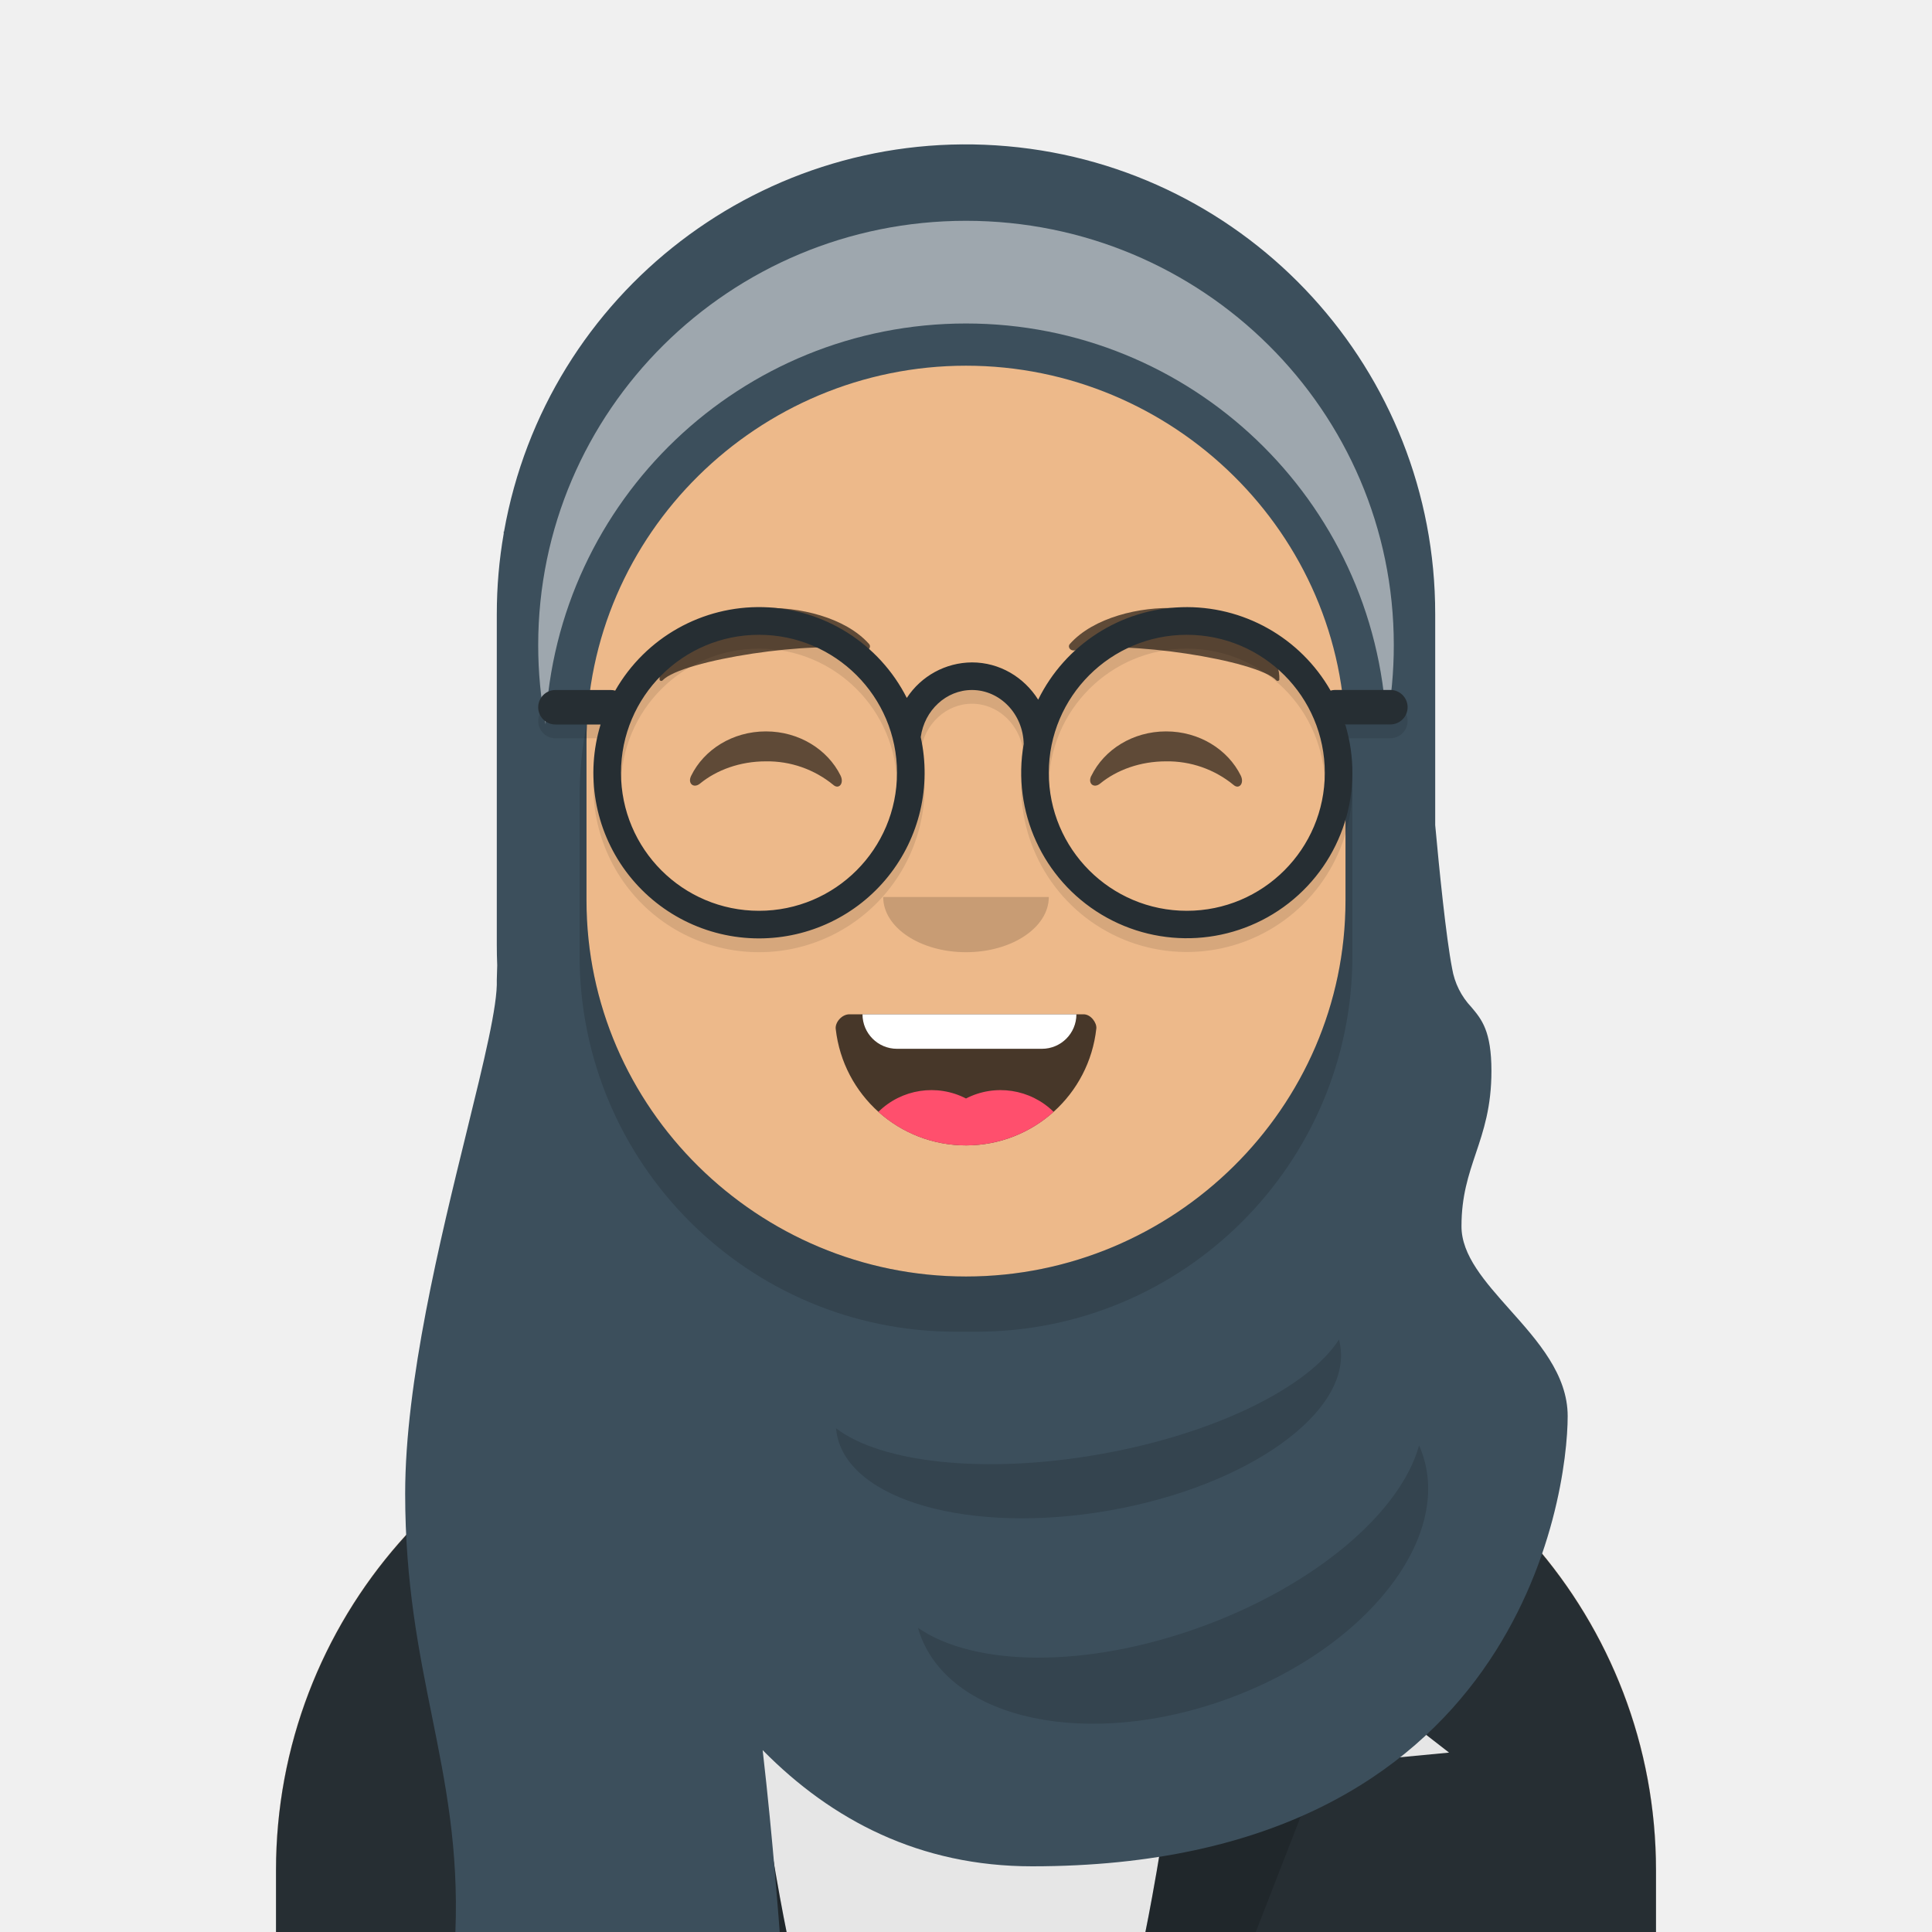
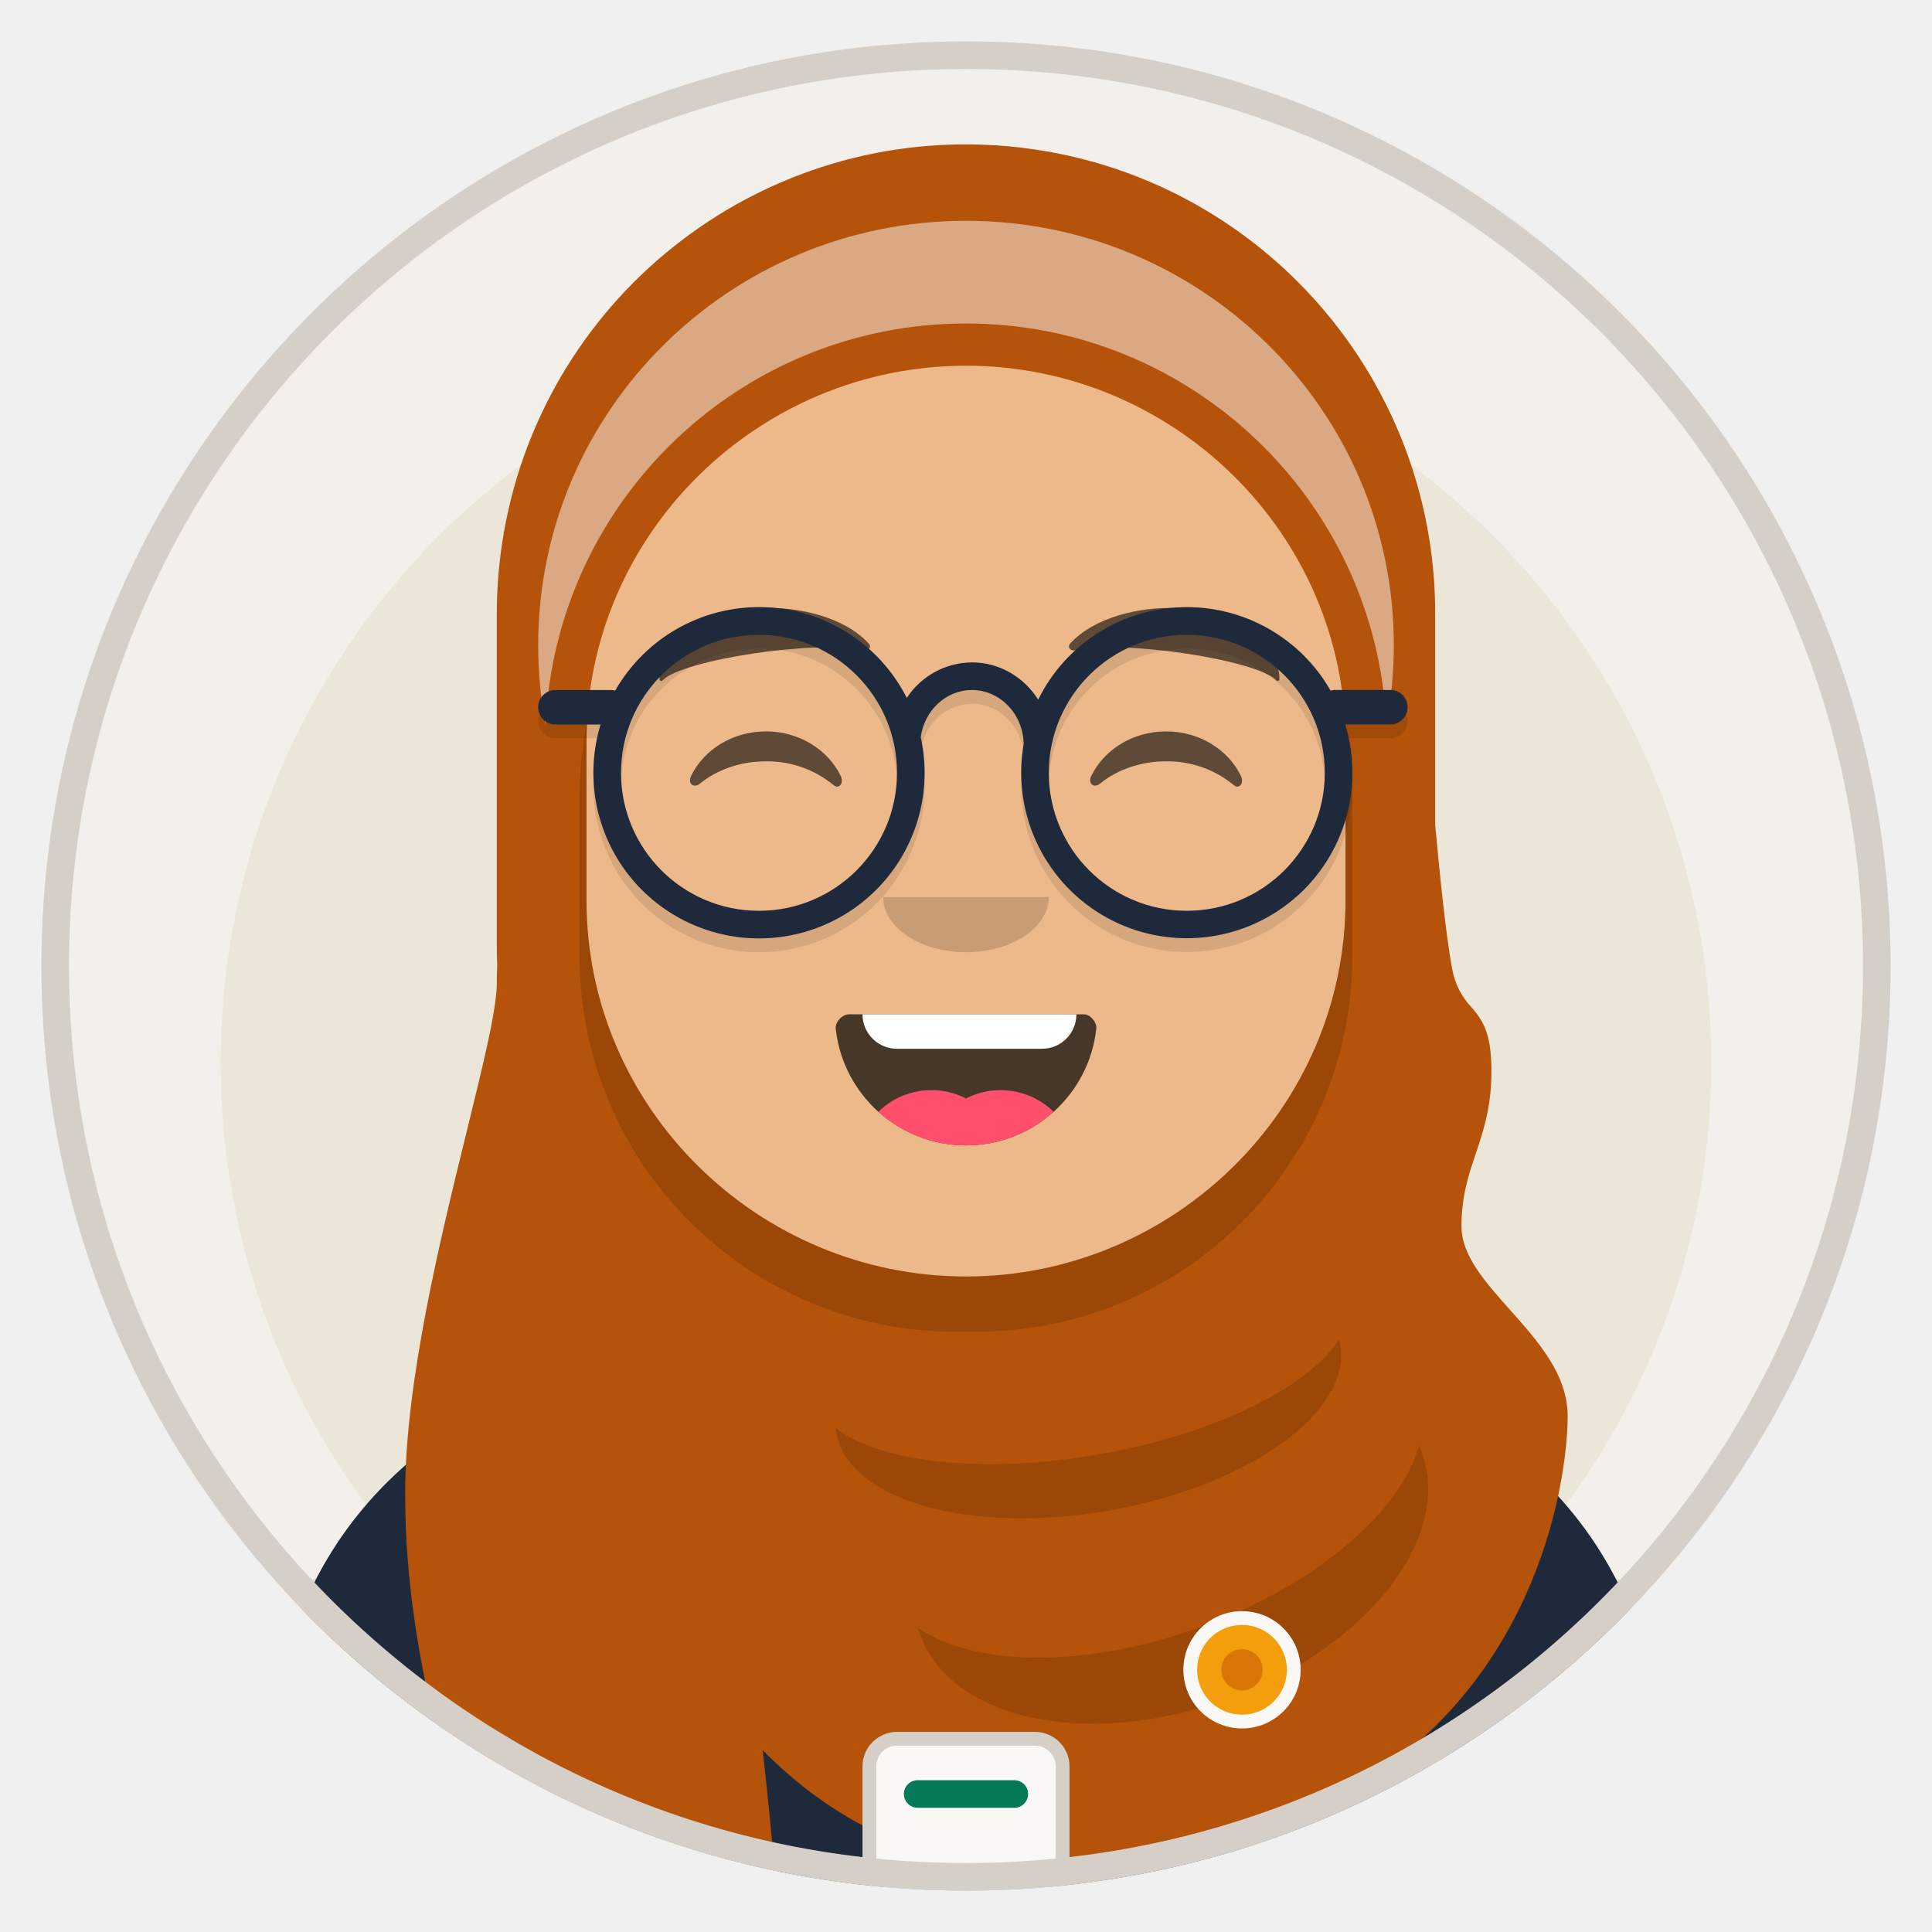
- <svg xmlns="http://www.w3.org/2000/svg" width="128" height="128" viewBox="0 0 280 280" fill="none" shape-rendering="auto">
-   <mask id="viewboxMask">
-     <rect width="280" height="280" rx="0" ry="0" x="0" y="0" fill="#fff" />
-   </mask>
-   <g mask="url(#viewboxMask)">
-     <g transform="translate(8)">
-       <path d="M132 36a56 56 0 0 0-56 56v6.17A12 12 0 0 0 66 110v14a12 12 0 0 0 10.3 11.88 56.04 56.04 0 0 0 31.7 44.73v18.4h-4a72 72 0 0 0-72 72v9h200v-9a72 72 0 0 0-72-72h-4v-18.39a56.04 56.04 0 0 0 31.7-44.73A12 12 0 0 0 198 124v-14a12 12 0 0 0-10-11.83V92a56 56 0 0 0-56-56Z" fill="#edb98a" />
-       <path d="M108 180.61v8a55.79 55.79 0 0 0 24 5.39c8.59 0 16.73-1.93 24-5.39v-8a55.79 55.79 0 0 1-24 5.39 55.79 55.79 0 0 1-24-5.39Z" fill="#000" fill-opacity=".1" />
-       <g transform="translate(0 170)">
-         <path d="M132.5 51.83c18.5 0 33.5-9.62 33.5-21.48 0-.36-.01-.7-.04-1.06A72 72 0 0 1 232 101.04V110H32v-8.95a72 72 0 0 1 67.05-71.83c-.03.37-.05.75-.05 1.13 0 11.86 15 21.48 33.5 21.48Z" fill="#E6E6E6" />
-         <path d="M132.5 58.76c21.89 0 39.63-12.05 39.63-26.91 0-.6-.02-1.2-.08-1.8-2-.33-4.03-.59-6.1-.76.04.35.05.7.05 1.06 0 11.86-15 21.48-33.5 21.48S99 42.2 99 30.35c0-.38.02-.76.05-1.13-2.06.14-4.08.36-6.08.67-.07.65-.1 1.3-.1 1.96 0 14.86 17.74 26.91 39.63 26.91Z" fill="#000" fill-opacity=".16" />
-         <path d="M100.78 29.12 101 28c-2.96.05-6 1-6 1l-.42.66A72.01 72.01 0 0 0 32 101.06V110h74s-10.7-51.56-5.24-80.8l.02-.08ZM158 110s11-53 5-82c2.96.05 6 1 6 1l.42.66a72.01 72.01 0 0 1 62.58 71.4V110h-74Z" fill="#262e33" />
-         <path d="M101 28c-6 29 5 82 5 82H90L76 74l6-9-6-6 19-30s3.04-.95 6-1ZM163 28c6 29-5 82-5 82h16l14-36-6-9 6-6-19-30s-3.04-.95-6-1Z" fill-rule="evenodd" clip-rule="evenodd" fill="#000" fill-opacity=".15" />
-         <path d="m183.42 85.77.87-2.24 6.27-4.7a4 4 0 0 1 4.85.05l6.6 5.12-18.59 1.77Z" fill="#E6E6E6" />
-       </g>
-       <g transform="translate(78 134)">
-         <path fill-rule="evenodd" clip-rule="evenodd" d="M35.12 15.13a19 19 0 0 0 37.77-.09c.08-.77-.77-2.04-1.85-2.04H37.1C36 13 35 14.18 35.12 15.13Z" fill="#000" fill-opacity=".7" />
-         <path d="M70 13H39a5 5 0 0 0 5 5h21a5 5 0 0 0 5-5Z" fill="#fff" />
-         <path d="M66.7 27.14A10.96 10.96 0 0 0 54 25.2a10.95 10.95 0 0 0-12.7 1.94A18.93 18.93 0 0 0 54 32c4.88 0 9.33-1.84 12.7-4.86Z" fill="#FF4F6D" />
-       </g>
-       <g transform="translate(104 122)">
-         <path fill-rule="evenodd" clip-rule="evenodd" d="M16 8c0 4.42 5.37 8 12 8s12-3.58 12-8" fill="#000" fill-opacity=".16" />
-       </g>
-       <g transform="translate(76 90)">
-         <path d="M16.16 22.45c1.85-3.8 6-6.45 10.84-6.45 4.81 0 8.96 2.63 10.82 6.4.55 1.13-.24 2.05-1.03 1.37a15.05 15.05 0 0 0-9.8-3.43c-3.73 0-7.12 1.24-9.55 3.23-.9.73-1.82-.01-1.28-1.12ZM74.16 22.45c1.85-3.8 6-6.45 10.84-6.45 4.81 0 8.96 2.63 10.82 6.4.55 1.13-.24 2.05-1.03 1.37a15.05 15.05 0 0 0-9.8-3.43c-3.74 0-7.13 1.24-9.56 3.23-.9.73-1.82-.01-1.28-1.12Z" fill-rule="evenodd" clip-rule="evenodd" fill="#000" fill-opacity=".6" />
-       </g>
-       <g transform="translate(76 82)">
-         <path d="M26.55 6.15c-5.8.27-15.2 4.49-14.96 10.34.01.18.3.27.43.12 2.76-2.96 22.32-5.95 29.2-4.36.64.14 1.12-.48.72-.93-3.43-3.85-10.2-5.43-15.4-5.18ZM86.45 6.15c5.8.27 15.2 4.49 14.96 10.34-.01.18-.3.27-.43.12-2.76-2.96-22.32-5.95-29.2-4.36-.64.14-1.12-.48-.72-.93 3.43-3.85 10.2-5.43 15.4-5.18Z" fill-rule="evenodd" clip-rule="evenodd" fill="#000" fill-opacity=".6" />
-       </g>
-       <g transform="translate(-1)">
-         <path fill-rule="evenodd" clip-rule="evenodd" d="M66 77.34c-.66 3.79-1 7.68-1 11.66v48c0 .97.02 1.94.06 2.9L65 142c.14 3.68-1.86 11.8-4.34 21.9-3.88 15.77-8.94 36.4-8.94 52.55 0 13.01 1.98 22.84 3.89 32.3 1.97 9.78 3.86 19.16 3.39 31.25h47s-.95-13.2-2.47-26.36c10.05 10.2 22.82 16.84 39.05 16.84 70.55 0 77.62-53.83 77.62-65.24 0-6.04-4.32-10.88-8.39-15.44-3.6-4.05-7.02-7.87-7-12.1 0-4.35 1.02-7.39 2.07-10.52 1.12-3.33 2.27-6.75 2.27-11.96 0-5.82-1.43-7.5-2.9-9.25a10.7 10.7 0 0 1-2.8-5.62c-.88-4.54-1.86-14.32-2.45-20.77V89A68 68 0 0 0 66.04 77.08L66 77v.34ZM133 53c-30.1 0-55 24.4-55 54.5v23c0 30.1 24.9 54.5 55 54.5s55-24.4 55-54.5v-23c0-30.1-24.9-54.5-55-54.5Z" fill="#3c4f5c" />
-         <path d="M193.93 104.96A61.4 61.4 0 0 0 195 93.5c0-33.97-27.76-61.5-62-61.5-34.24 0-62 27.53-62 61.5 0 3.92.37 7.75 1.07 11.46a61 61 0 0 1 121.86 0Z" fill="#fff" fill-opacity=".5" />
-         <path d="M78.07 104.69c-.05.93-.07 1.87-.07 2.81v23c0 30.1 24.9 54.5 55 54.5s55-24.4 55-54.5v-23c0-.94-.02-1.88-.07-2.81.7 3.5 1.07 7.1 1.07 10.81v23a54.5 54.5 0 0 1-54.5 54.5h-3A54.5 54.5 0 0 1 77 138.5v-23c0-3.7.37-7.32 1.07-10.81ZM187.05 194.14c-4.39 6.9-17.9 13.66-34.65 16.62-16.74 2.95-31.75 1.22-38.23-3.76.02.26.05.52.1.78 1.7 9.69 19.42 14.67 39.57 11.12 20.15-3.56 35.1-14.3 33.38-23.99-.04-.26-.1-.51-.17-.77ZM198.66 209.49c-2.64 9.6-14.87 20.2-31.56 26.28-16.68 6.07-32.87 5.8-41.06.15.1.34.2.67.32 1 4.53 12.44 24.47 16.6 44.55 9.3 20.07-7.31 32.67-23.32 28.15-35.75-.12-.34-.26-.66-.4-.98Z" opacity=".9" fill="#000" fill-opacity=".16" />
-       </g>
-       <g transform="translate(49 72)" />
-       <g transform="translate(62 42)">
-         <g fill-rule="evenodd" clip-rule="evenodd">
-           <path d="M40 96a24 24 0 0 1-22.96-31H10.5a2.5 2.5 0 0 1 0-5h8c.23 0 .45.03.66.09a24 24 0 0 1 42.26 1.06A11.36 11.36 0 0 1 70.86 56c4.01 0 7.55 2.14 9.6 5.4a24 24 0 0 1 42.38-1.31c.2-.06.43-.1.66-.1h8a2.5 2.5 0 1 1 0 5h-6.54a24 24 0 1 1-46.6 2.83c-.08-4.37-3.45-7.83-7.5-7.83-3.73 0-6.89 2.94-7.42 6.83A24 24 0 0 1 40 96Zm0-4a20 20 0 1 0 0-40 20 20 0 0 0 0 40Zm82-20a20 20 0 1 1-40 0 20 20 0 0 1 40 0Z" fill="#000" fill-opacity=".1" />
-           <path d="M40 94a24 24 0 0 1-22.96-31H10.5a2.5 2.5 0 0 1 0-5h8c.23 0 .45.03.66.09a24 24 0 0 1 42.26 1.06A11.36 11.36 0 0 1 70.86 54c4.01 0 7.55 2.14 9.6 5.4a24 24 0 0 1 42.38-1.31c.2-.06.43-.1.66-.1h8a2.5 2.5 0 1 1 0 5h-6.54a24 24 0 1 1-46.6 2.84c-.08-4.37-3.45-7.83-7.5-7.83-3.73 0-6.89 2.94-7.42 6.83A24 24 0 0 1 40 94Zm0-4a20 20 0 1 0 0-40 20 20 0 0 0 0 40Zm82-20a20 20 0 1 1-40 0 20 20 0 0 1 40 0Z" fill="#262e33" />
+ <svg xmlns="http://www.w3.org/2000/svg" viewBox="0 0 280 280" width="128" height="128" fill="none">
+   <defs>
+     <clipPath id="avatarClip">
+       <circle cx="140" cy="140" r="134" />
+     </clipPath>
+   </defs>
+   <g clip-path="url(#avatarClip)">
+     <circle cx="140" cy="140" r="134" fill="#F3EFEA" />
+     <circle cx="140" cy="154" r="108" fill="#E5DEC9" opacity="0.55" />
+     <path d="M22 236 Q140 196 258 236 L258 280 L22 280 Z" fill="#E5DEC9" opacity="0.75" />
+     <mask id="viewboxMask">
+       <rect width="280" height="280" rx="0" ry="0" x="0" y="0" fill="#fff" />
+     </mask>
+     <g mask="url(#viewboxMask)">
+       <g transform="translate(8)">
+         <path d="M132 36a56 56 0 0 0-56 56v6.17A12 12 0 0 0 66 110v14a12 12 0 0 0 10.3 11.88 56.04 56.04 0 0 0 31.7 44.73v18.4h-4a72 72 0 0 0-72 72v9h200v-9a72 72 0 0 0-72-72h-4v-18.39a56.04 56.04 0 0 0 31.7-44.73A12 12 0 0 0 198 124v-14a12 12 0 0 0-10-11.83V92a56 56 0 0 0-56-56Z" fill="#edb98a" />
+         <path d="M108 180.61v8a55.79 55.79 0 0 0 24 5.39c8.59 0 16.73-1.93 24-5.39v-8a55.79 55.79 0 0 1-24 5.39 55.79 55.79 0 0 1-24-5.39Z" fill="#000" fill-opacity=".1" />
+         <g>
+           <path d="M28 280 L32 246 C38 214 64 198 96 194 L132 238 L168 194 C200 198 226 214 232 246 L236 280 Z" fill="#1E293B" />
+           <polygon points="100,194 132,244 164,194" fill="#FAF8F5" />
+           <path d="M88 196 L132 248 L108 258 L74 210 Z" fill="#334155" />
+           <path d="M176 196 L132 248 L156 258 L190 210 Z" fill="#334155" />
+         </g>
+         <g transform="translate(78 134)">
+           <path fill-rule="evenodd" clip-rule="evenodd" d="M35.12 15.13a19 19 0 0 0 37.77-.09c.08-.77-.77-2.04-1.85-2.04H37.1C36 13 35 14.18 35.12 15.13Z" fill="#000" fill-opacity=".7" />
+           <path d="M70 13H39a5 5 0 0 0 5 5h21a5 5 0 0 0 5-5Z" fill="#fff" />
+           <path d="M66.7 27.14A10.96 10.96 0 0 0 54 25.2a10.95 10.95 0 0 0-12.7 1.94A18.93 18.93 0 0 0 54 32c4.88 0 9.33-1.84 12.7-4.86Z" fill="#FF4F6D" />
+         </g>
+         <g transform="translate(104 122)">
+           <path fill-rule="evenodd" clip-rule="evenodd" d="M16 8c0 4.42 5.37 8 12 8s12-3.58 12-8" fill="#000" fill-opacity=".16" />
+         </g>
+         <g transform="translate(76 90)">
+           <path d="M16.16 22.45c1.85-3.8 6-6.45 10.84-6.45 4.81 0 8.96 2.63 10.82 6.4.55 1.13-.24 2.05-1.03 1.37a15.05 15.05 0 0 0-9.8-3.43c-3.73 0-7.12 1.24-9.55 3.23-.9.73-1.82-.01-1.28-1.12ZM74.16 22.45c1.85-3.8 6-6.45 10.84-6.45 4.81 0 8.96 2.63 10.82 6.4.55 1.13-.24 2.05-1.03 1.37a15.05 15.05 0 0 0-9.8-3.43c-3.74 0-7.13 1.24-9.56 3.23-.9.73-1.82-.01-1.28-1.12Z" fill-rule="evenodd" clip-rule="evenodd" fill="#000" fill-opacity=".6" />
+         </g>
+         <g transform="translate(76 82)">
+           <path d="M26.55 6.15c-5.8.27-15.2 4.49-14.96 10.34.01.18.3.27.43.12 2.76-2.96 22.32-5.95 29.2-4.36.64.14 1.12-.48.72-.93-3.43-3.85-10.2-5.43-15.4-5.18ZM86.45 6.15c5.8.27 15.2 4.49 14.96 10.34-.01.18-.3.27-.43.12-2.76-2.96-22.32-5.95-29.2-4.36-.64.14-1.12-.48-.72-.93 3.43-3.85 10.2-5.43 15.4-5.18Z" fill-rule="evenodd" clip-rule="evenodd" fill="#000" fill-opacity=".6" />
+         </g>
+         <g transform="translate(-1)">
+           <path fill-rule="evenodd" clip-rule="evenodd" d="M66 77.34c-.66 3.79-1 7.68-1 11.66v48c0 .97.02 1.94.06 2.9L65 142c.14 3.68-1.86 11.8-4.34 21.9-3.88 15.77-8.94 36.4-8.94 52.55 0 13.01 1.98 22.84 3.89 32.3 1.97 9.78 3.86 19.16 3.39 31.25h47s-.95-13.2-2.47-26.36c10.05 10.2 22.82 16.84 39.05 16.84 70.55 0 77.62-53.83 77.62-65.24 0-6.04-4.32-10.88-8.39-15.44-3.6-4.05-7.02-7.87-7-12.1 0-4.35 1.02-7.39 2.07-10.52 1.12-3.33 2.27-6.75 2.27-11.96 0-5.82-1.43-7.5-2.9-9.25a10.7 10.7 0 0 1-2.8-5.62c-.88-4.54-1.86-14.32-2.45-20.77V89A68 68 0 0 0 66.04 77.08L66 77v.34ZM133 53c-30.1 0-55 24.4-55 54.5v23c0 30.1 24.9 54.5 55 54.5s55-24.4 55-54.5v-23c0-30.1-24.9-54.5-55-54.5Z" fill="#b45309" />
+           <path d="M193.93 104.96A61.4 61.4 0 0 0 195 93.5c0-33.97-27.76-61.5-62-61.5-34.24 0-62 27.53-62 61.5 0 3.92.37 7.75 1.07 11.46a61 61 0 0 1 121.86 0Z" fill="#fff" fill-opacity=".5" />
+           <path d="M78.07 104.69c-.05.93-.07 1.87-.07 2.81v23c0 30.1 24.9 54.5 55 54.5s55-24.4 55-54.5v-23c0-.94-.02-1.88-.07-2.81.7 3.5 1.07 7.1 1.07 10.81v23a54.5 54.5 0 0 1-54.5 54.5h-3A54.5 54.5 0 0 1 77 138.5v-23c0-3.7.37-7.32 1.07-10.81ZM187.05 194.14c-4.39 6.9-17.9 13.66-34.65 16.62-16.74 2.95-31.75 1.22-38.23-3.76.02.26.05.52.1.78 1.7 9.69 19.42 14.67 39.57 11.12 20.15-3.56 35.1-14.3 33.38-23.99-.04-.26-.1-.51-.17-.77ZM198.66 209.49c-2.64 9.6-14.87 20.2-31.56 26.28-16.68 6.07-32.87 5.8-41.06.15.1.34.2.67.32 1 4.53 12.44 24.47 16.6 44.55 9.3 20.07-7.31 32.67-23.32 28.15-35.75-.12-.34-.26-.66-.4-.98Z" opacity=".9" fill="#000" fill-opacity=".16" />
+         </g>
+         <g transform="translate(49 72)" />
+         <g transform="translate(62 42)">
+           <g fill-rule="evenodd" clip-rule="evenodd">
+             <path d="M40 96a24 24 0 0 1-22.96-31H10.5a2.5 2.5 0 0 1 0-5h8c.23 0 .45.03.66.09a24 24 0 0 1 42.26 1.06A11.36 11.36 0 0 1 70.86 56c4.01 0 7.55 2.14 9.6 5.4a24 24 0 0 1 42.38-1.31c.2-.06.43-.1.66-.1h8a2.5 2.5 0 1 1 0 5h-6.54a24 24 0 1 1-46.6 2.83c-.08-4.37-3.45-7.83-7.5-7.83-3.73 0-6.89 2.94-7.42 6.83A24 24 0 0 1 40 96Zm0-4a20 20 0 1 0 0-40 20 20 0 0 0 0 40Zm82-20a20 20 0 1 1-40 0 20 20 0 0 1 40 0Z" fill="#000" fill-opacity=".1" />
+             <path d="M40 94a24 24 0 0 1-22.96-31H10.5a2.5 2.5 0 0 1 0-5h8c.23 0 .45.03.66.09a24 24 0 0 1 42.26 1.06A11.36 11.36 0 0 1 70.86 54c4.01 0 7.55 2.14 9.6 5.4a24 24 0 0 1 42.38-1.31c.2-.06.43-.1.66-.1h8a2.5 2.5 0 1 1 0 5h-6.54a24 24 0 1 1-46.6 2.84c-.08-4.37-3.45-7.83-7.5-7.83-3.73 0-6.89 2.94-7.42 6.83A24 24 0 0 1 40 94Zm0-4a20 20 0 1 0 0-40 20 20 0 0 0 0 40Zm82-20a20 20 0 1 1-40 0 20 20 0 0 1 40 0Z" fill="#1e293b" />
+           </g>
        </g>
      </g>
    </g>
+     <g>
+       <rect x="126" y="252" width="28" height="22" rx="4" fill="#FAF8F5" stroke="#D5CFC7" stroke-width="2" />
+       <rect x="131" y="258" width="18" height="4" rx="2" fill="#047857" />
+       <circle cx="180" cy="242" r="7.5" fill="#F59E0B" stroke="#FAF8F5" stroke-width="2" />
+       <circle cx="180" cy="242" r="3" fill="#D97706" />
+     </g>
  </g>
+   <circle cx="140" cy="140" r="132" stroke="#D5CFC7" stroke-width="4" />
</svg>
